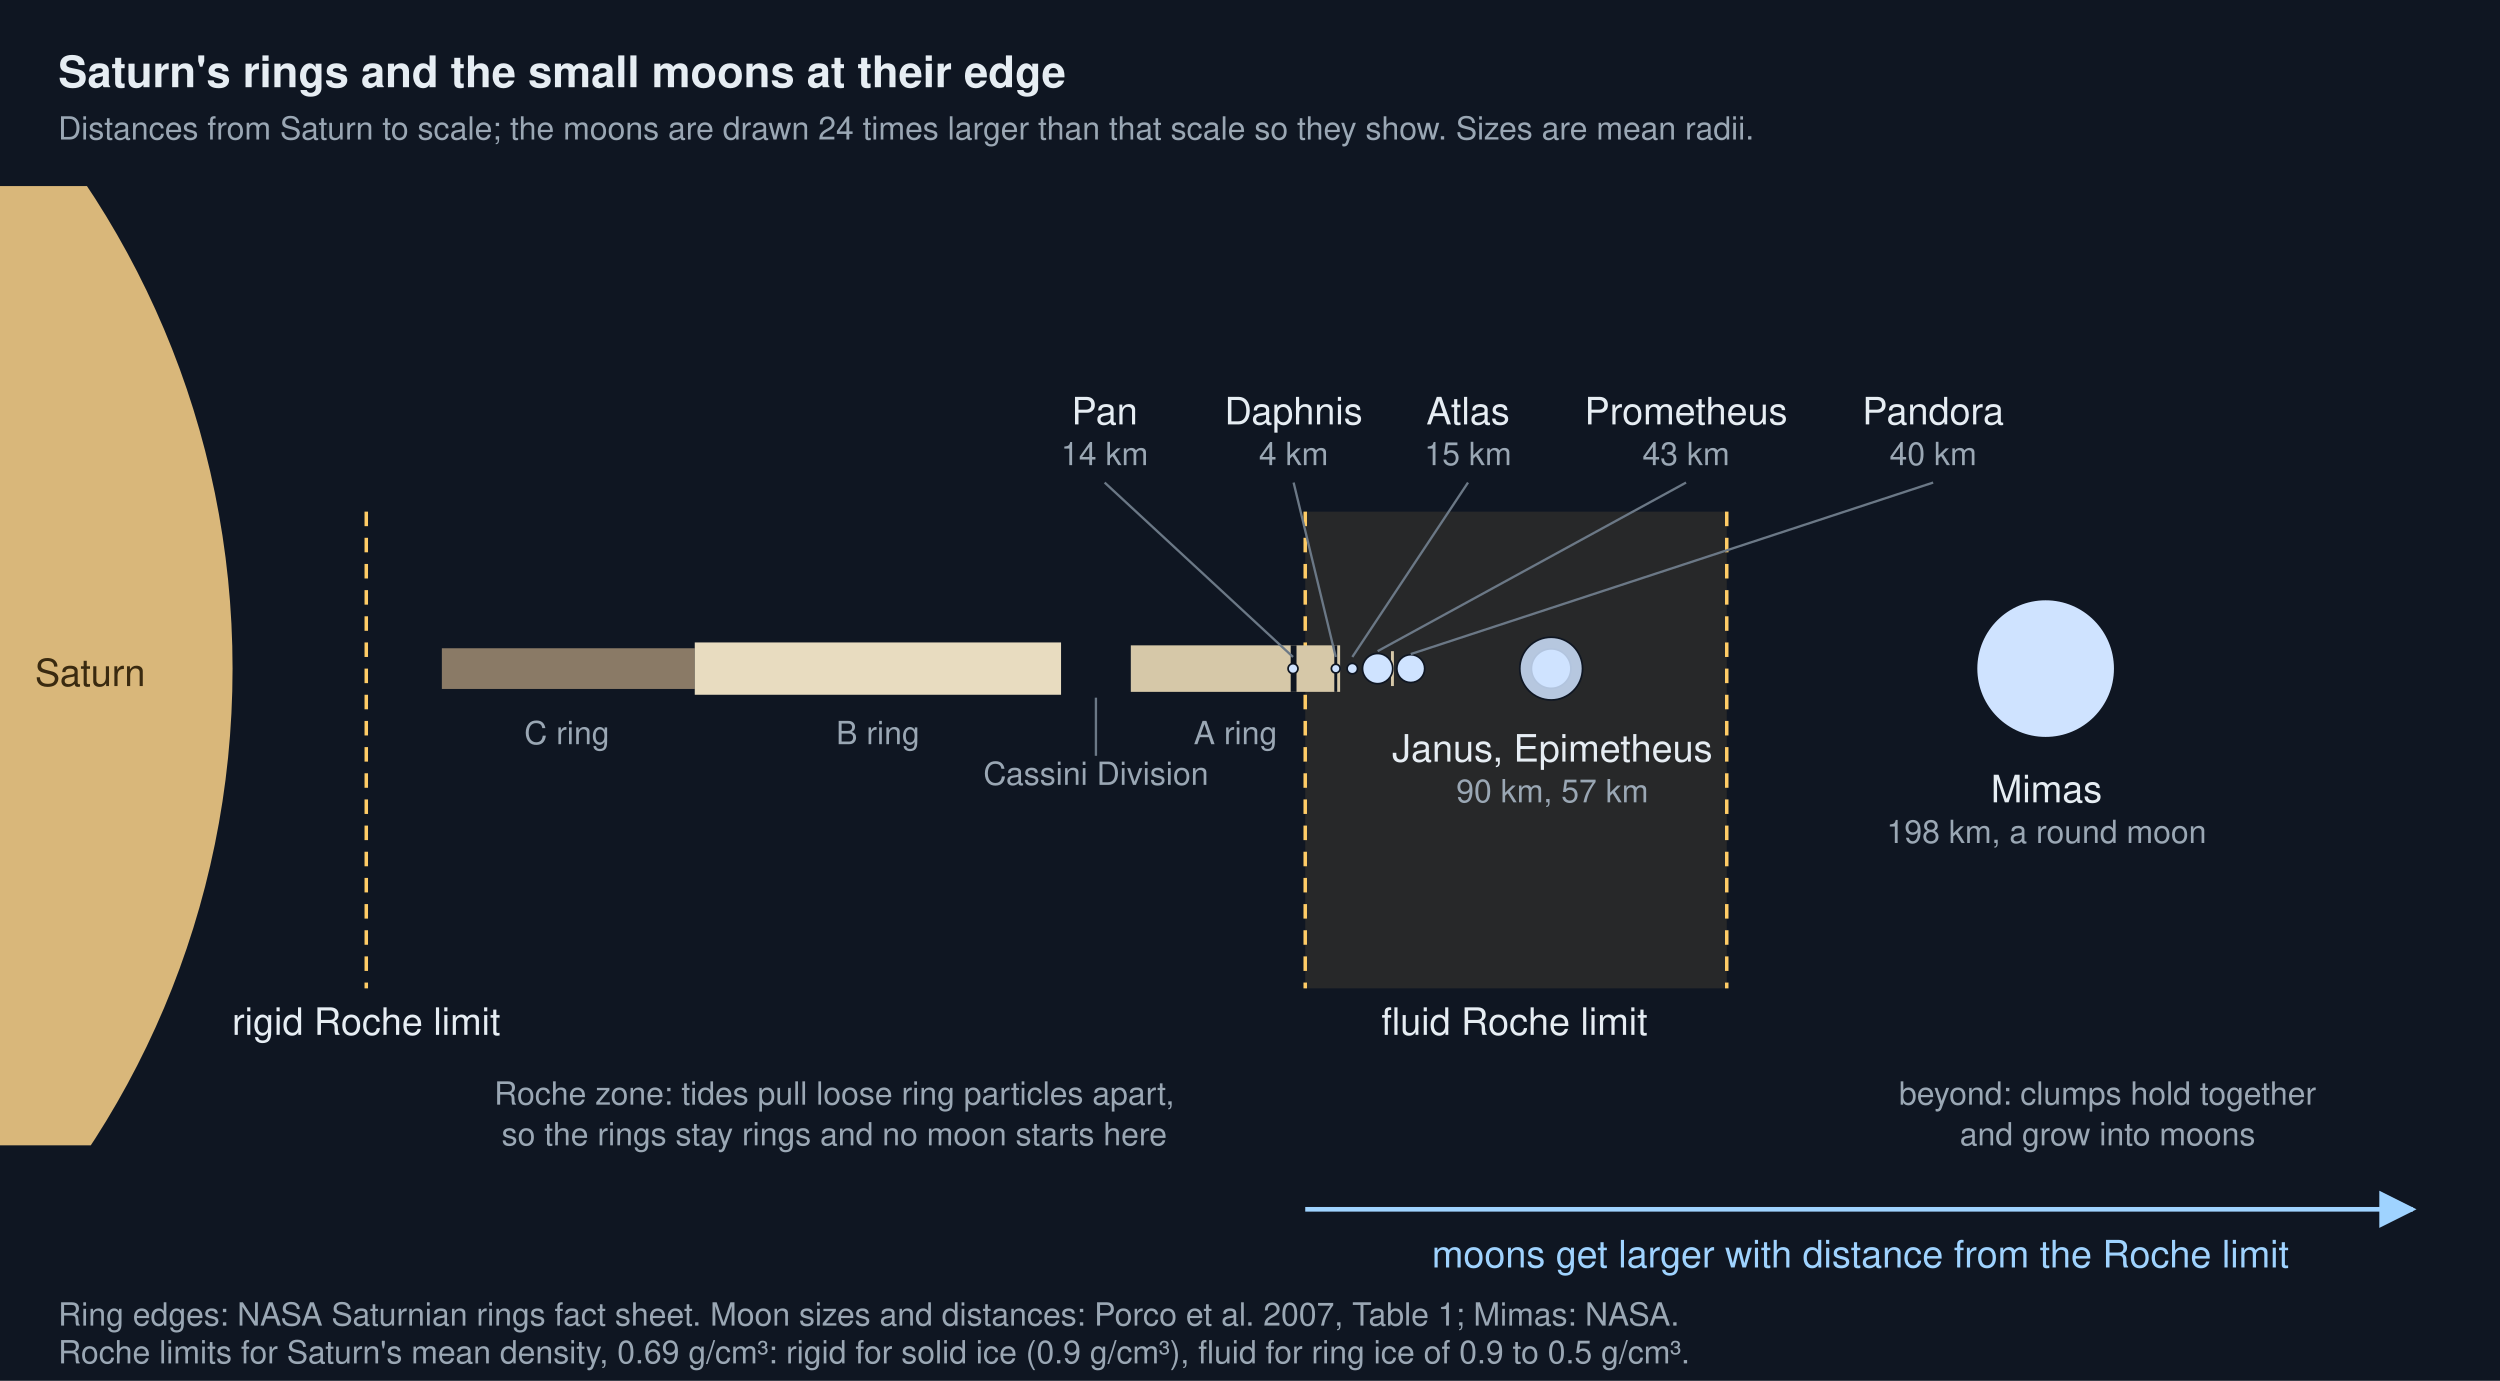
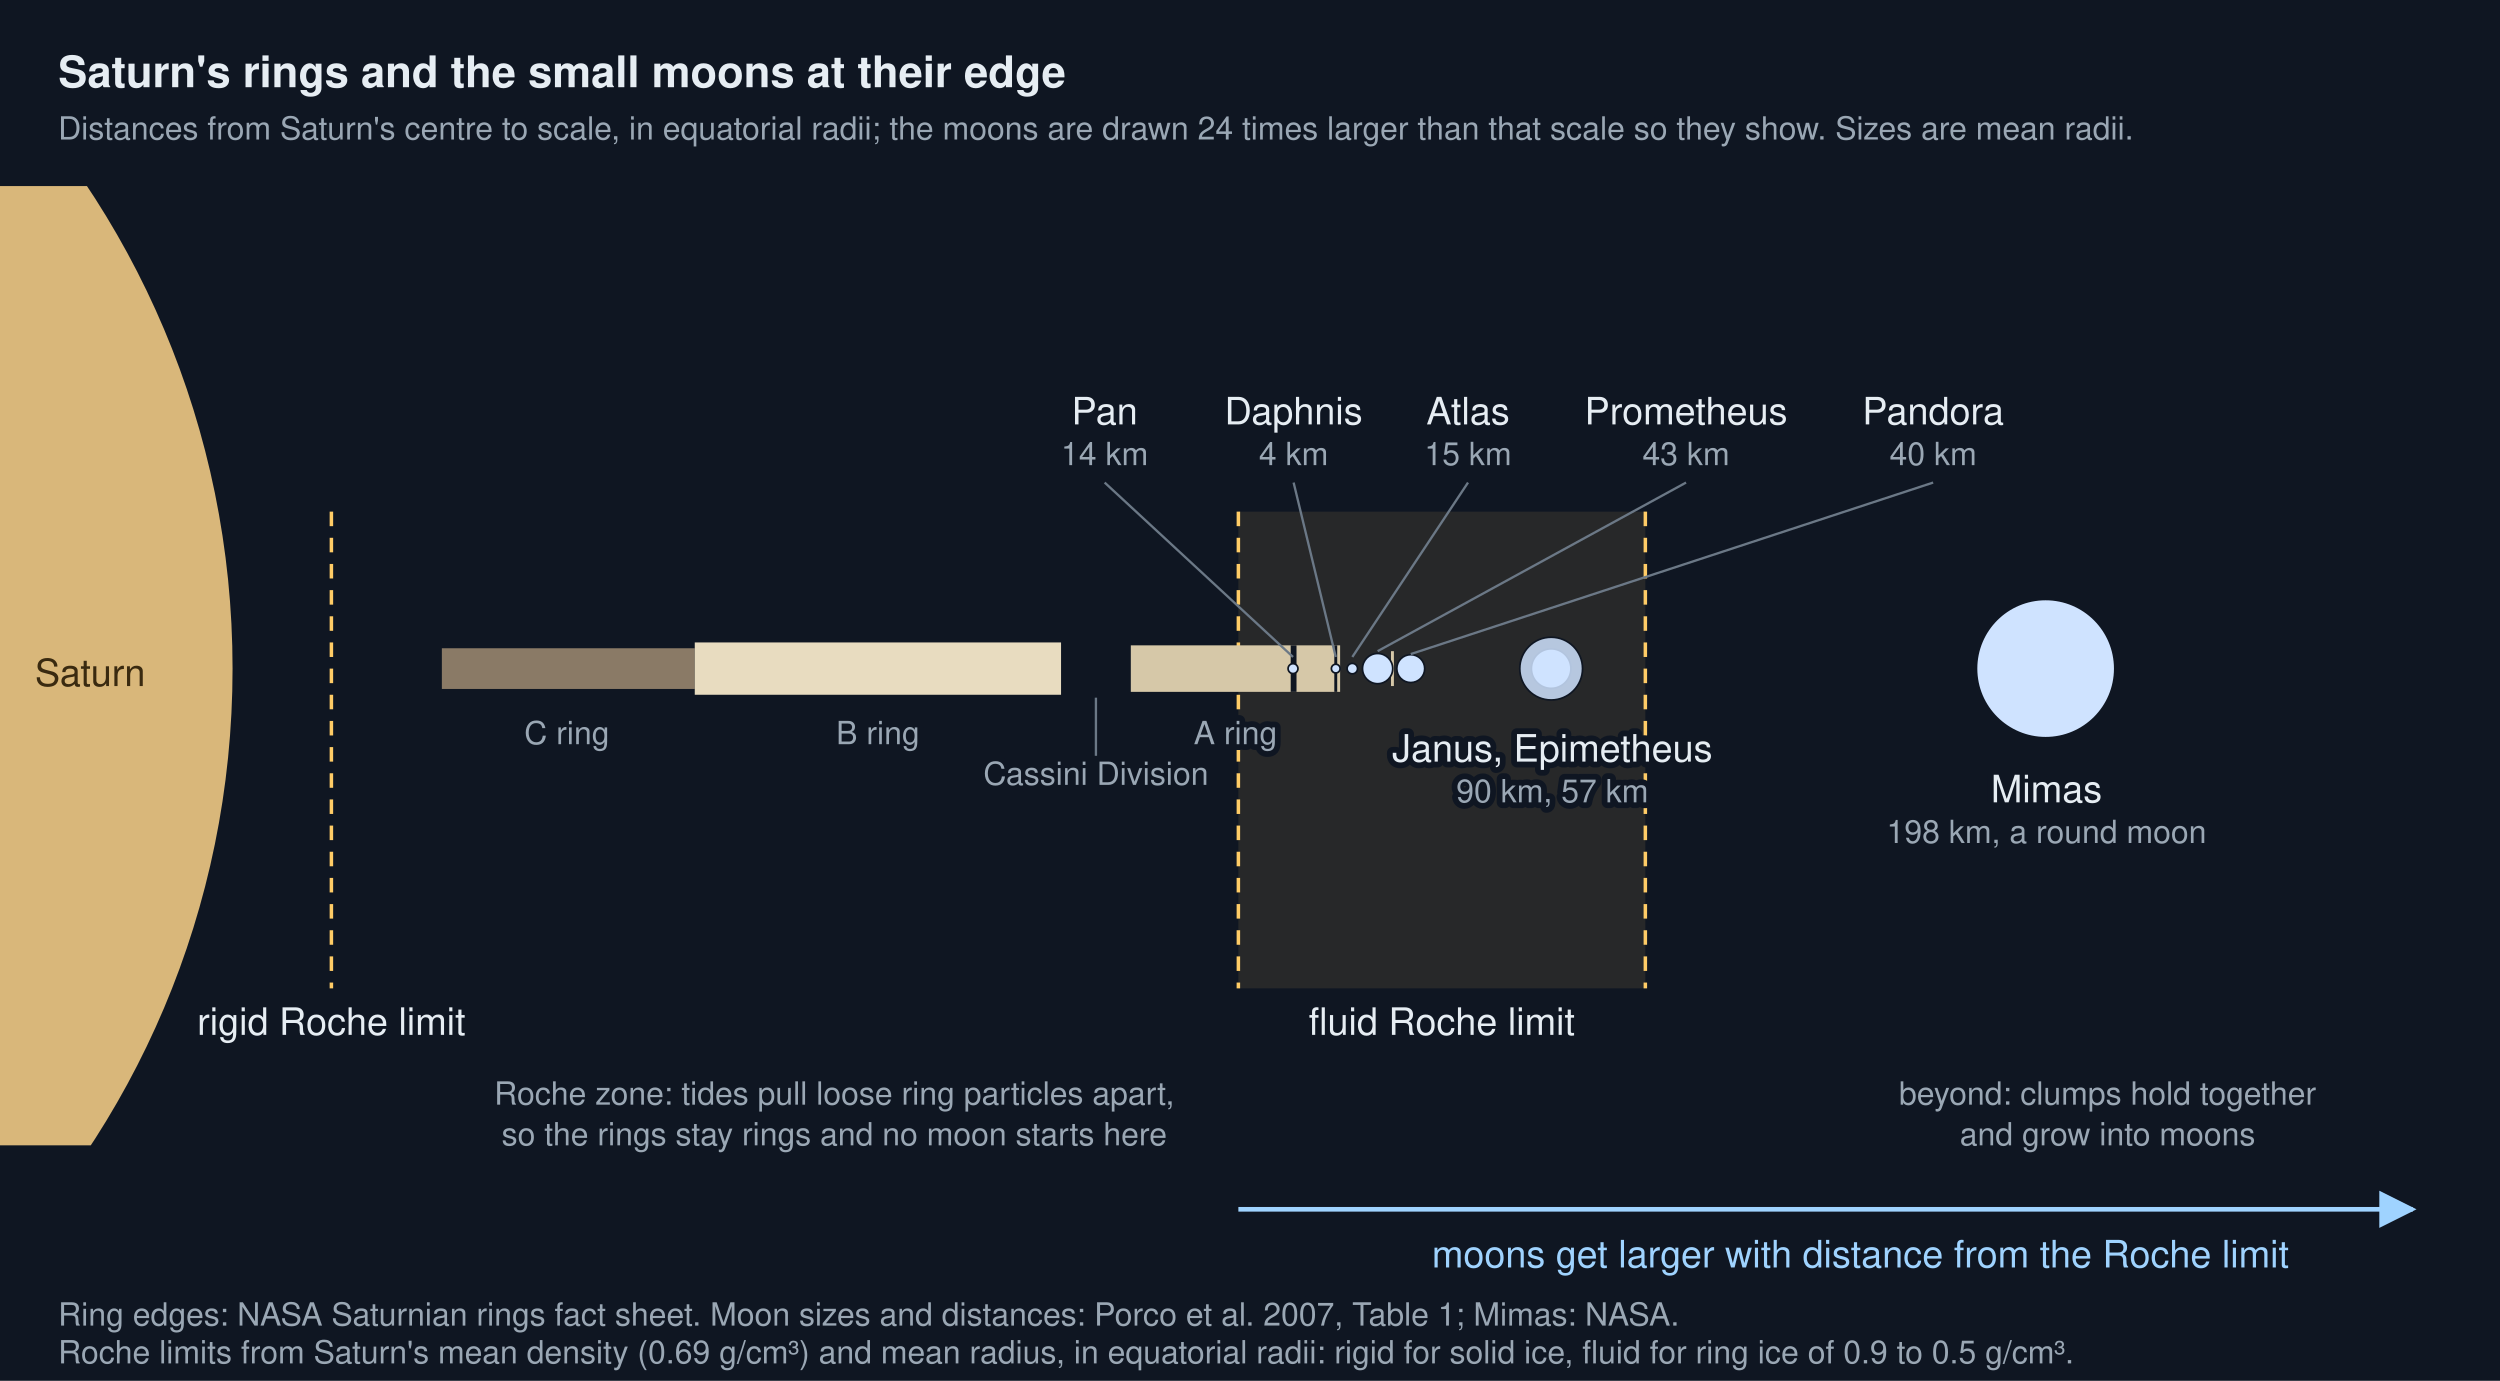
<svg xmlns="http://www.w3.org/2000/svg" viewBox="0 0 860 475" width="860" height="475" role="img" aria-labelledby="title desc" font-family="-apple-system, 'Segoe UI', Helvetica, Arial, sans-serif">
  <style>
+     .t, .s { paint-order: stroke; stroke: #0f1622; stroke-width: 4px; stroke-linejoin: round; }
    .t { fill: #e6edf3; font-size: 13px; }
    .s { fill: #9aa7b4; font-size: 11px; }
    .h { fill: #e6edf3; font-size: 15px; font-weight: 600; }
    .roche { stroke: #ffcc66; stroke-width: 1.2; stroke-dasharray: 5 4; }
    .lead { stroke: #6b7886; stroke-width: 0.8; fill: none; }
    .moon { fill: #cfe3ff; stroke: #0f1622; stroke-width: 0.6; }
  </style>
  <rect width="860" height="475" fill="#0f1622" />
  <clipPath id="sky">
    <rect x="0" y="64" width="860" height="330" />
  </clipPath>
  <text class="h" x="20" y="30">Saturn's rings and the small moons at their edge</text>
-   <text class="s" x="20" y="48">Distances from Saturn to scale; the moons are drawn 24 times larger than that scale so they show. Sizes are mean radii.</text>
-   <rect x="449" y="176" width="145" height="164" fill="#ffcc66" fill-opacity="0.10" />
-   <line class="roche" x1="449" y1="176" x2="449" y2="340" />
-   <line class="roche" x1="594" y1="176" x2="594" y2="340" />
-   <text class="t" x="521" y="356" text-anchor="middle">fluid Roche limit</text>
-   <line class="roche" x1="126" y1="176" x2="126" y2="340" />
-   <text class="t" x="126" y="356" text-anchor="middle">rigid Roche limit</text>
+   <text class="s" x="20" y="48">Distances from Saturn's centre to scale, in equatorial radii; the moons are drawn 24 times larger than that scale so they show. Sizes are mean radii.</text>
+   <rect x="426" y="176" width="140" height="164" fill="#ffcc66" fill-opacity="0.10" />
+   <line class="roche" x1="426" y1="176" x2="426" y2="340" />
+   <line class="roche" x1="566" y1="176" x2="566" y2="340" />
+   <text class="t" x="496" y="356" text-anchor="middle">fluid Roche limit</text>
+   <line class="roche" x1="114" y1="176" x2="114" y2="340" />
+   <text class="t" x="114" y="356" text-anchor="middle">rigid Roche limit</text>
  <circle cx="-220" cy="230" r="300" fill="#d9b77a" clip-path="url(#sky)" />
-   <text class="t" x="12" y="236" style="fill:#3a2a10">Saturn</text>
+   <text class="t" x="12" y="236" style="fill:#3a2a10; stroke:none">Saturn</text>
  <rect x="152" y="223" width="87" height="14" fill="#8a7a66" />
  <rect x="239" y="221" width="126" height="18" fill="#e8dcc0" />
  <rect x="389" y="222" width="72" height="16" fill="#d6c8a8" />
  <rect x="444" y="222" width="2" height="16" fill="#0f1622" />
  <rect x="459" y="222" width="1" height="16" fill="#0f1622" />
  <rect x="478.5" y="224" width="1" height="12" fill="#d6c8a8" />
  <text class="s" x="195" y="256" text-anchor="middle">C ring</text>
  <text class="s" x="302" y="256" text-anchor="middle">B ring</text>
  <text class="s" x="377" y="270" text-anchor="middle">Cassini Division</text>
  <text class="s" x="425" y="256" text-anchor="middle">A ring</text>
  <line class="lead" x1="377" y1="240" x2="377" y2="260" />
  <circle class="moon" cx="444.8" cy="230" r="1.7" />
  <circle class="moon" cx="459.5" cy="230" r="1.5" />
  <circle class="moon" cx="465.2" cy="230" r="1.8" />
  <circle class="moon" cx="473.9" cy="230" r="5.2" />
  <circle class="moon" cx="485.3" cy="230" r="4.8" />
  <circle class="moon" cx="533.6" cy="230" r="6.8" />
  <circle class="moon" cx="533.6" cy="230" r="10.8" fill-opacity="0.85" />
  <circle class="moon" cx="703.7" cy="230" r="23.8" />
  <path class="lead" d="M444.8 226 L380 166" />
  <path class="lead" d="M459.5 226 L445 166" />
  <path class="lead" d="M465.2 226 L505 166" />
  <path class="lead" d="M473.9 224 L580 166" />
  <path class="lead" d="M485.3 225 L665 166" />
  <text class="t" x="380" y="146" text-anchor="middle">Pan</text>
  <text class="s" x="380" y="160" text-anchor="middle">14 km</text>
  <text class="t" x="445" y="146" text-anchor="middle">Daphnis</text>
  <text class="s" x="445" y="160" text-anchor="middle">4 km</text>
  <text class="t" x="505" y="146" text-anchor="middle">Atlas</text>
  <text class="s" x="505" y="160" text-anchor="middle">15 km</text>
  <text class="t" x="580" y="146" text-anchor="middle">Prometheus</text>
  <text class="s" x="580" y="160" text-anchor="middle">43 km</text>
  <text class="t" x="665" y="146" text-anchor="middle">Pandora</text>
  <text class="s" x="665" y="160" text-anchor="middle">40 km</text>
  <text class="t" x="534" y="262" text-anchor="middle">Janus, Epimetheus</text>
  <text class="s" x="534" y="276" text-anchor="middle">90 km, 57 km</text>
  <text class="t" x="704" y="276" text-anchor="middle">Mimas</text>
  <text class="s" x="704" y="290" text-anchor="middle">198 km, a round moon</text>
  <text class="s" x="287" y="380" text-anchor="middle">Roche zone: tides pull loose ring particles apart,</text>
  <text class="s" x="287" y="394" text-anchor="middle">so the rings stay rings and no moon starts here</text>
  <text class="s" x="725" y="380" text-anchor="middle">beyond: clumps hold together</text>
  <text class="s" x="725" y="394" text-anchor="middle">and grow into moons</text>
  <defs>
    <marker id="arrow" viewBox="0 0 10 10" refX="9" refY="5" markerWidth="8" markerHeight="8" orient="auto">
      <path d="M0 0 L10 5 L0 10 z" fill="#9fd3ff" />
    </marker>
  </defs>
-   <line x1="449" y1="416" x2="830" y2="416" stroke="#9fd3ff" stroke-width="1.6" marker-end="url(#arrow)" />
+   <line x1="426" y1="416" x2="830" y2="416" stroke="#9fd3ff" stroke-width="1.6" marker-end="url(#arrow)" />
  <text class="t" x="640" y="436" text-anchor="middle" style="fill:#9fd3ff">moons get larger with distance from the Roche limit</text>
  <text class="s" x="20" y="456">Ring edges: NASA Saturnian rings fact sheet. Moon sizes and distances: Porco et al. 2007, Table 1; Mimas: NASA.</text>
-   <text class="s" x="20" y="469">Roche limits for Saturn's mean density, 0.69 g/cm³: rigid for solid ice (0.9 g/cm³), fluid for ring ice of 0.9 to 0.5 g/cm³.</text>
+   <text class="s" x="20" y="469">Roche limits from Saturn's mean density (0.69 g/cm³) and mean radius, in equatorial radii: rigid for solid ice, fluid for ring ice of 0.9 to 0.5 g/cm³.</text>
</svg>
